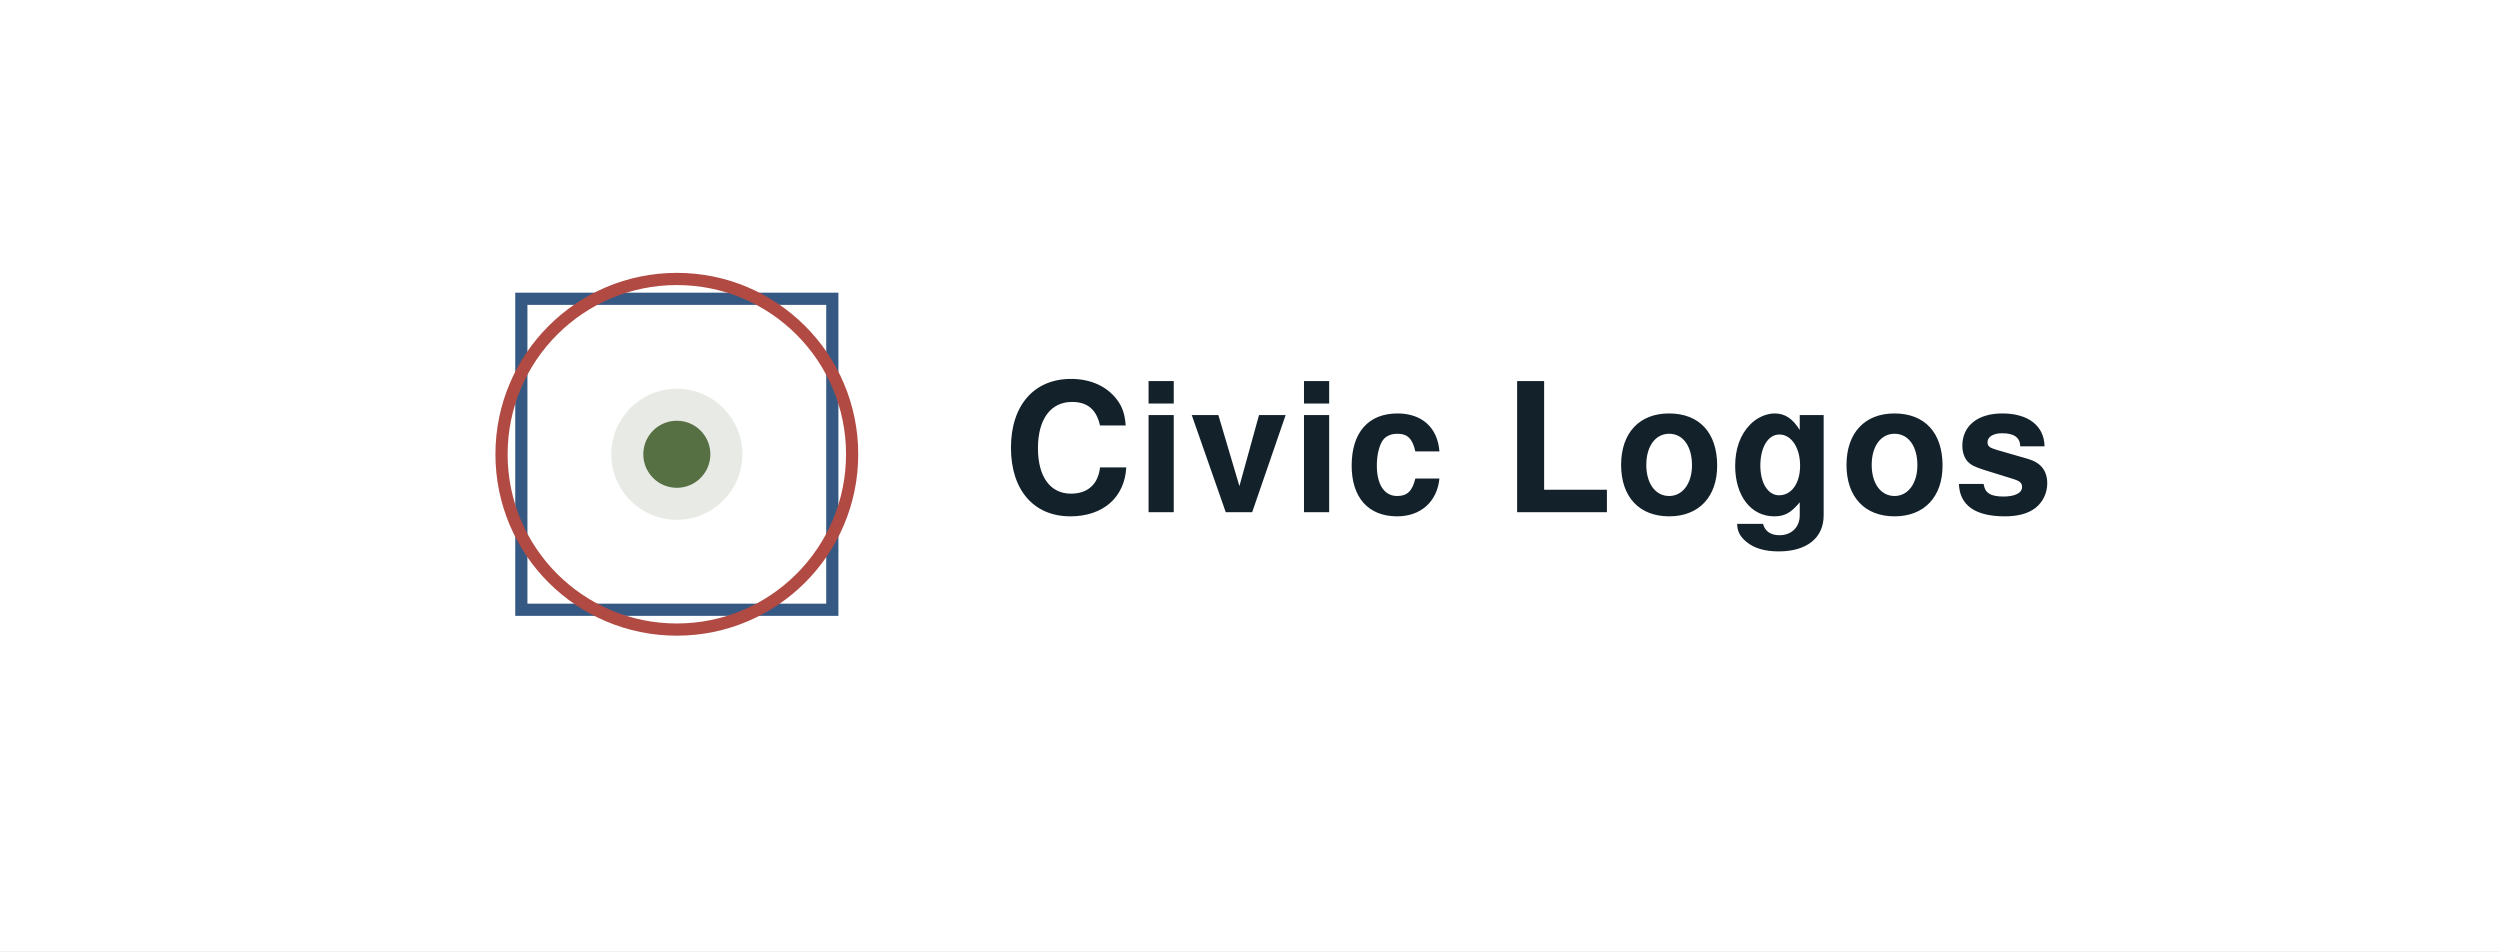
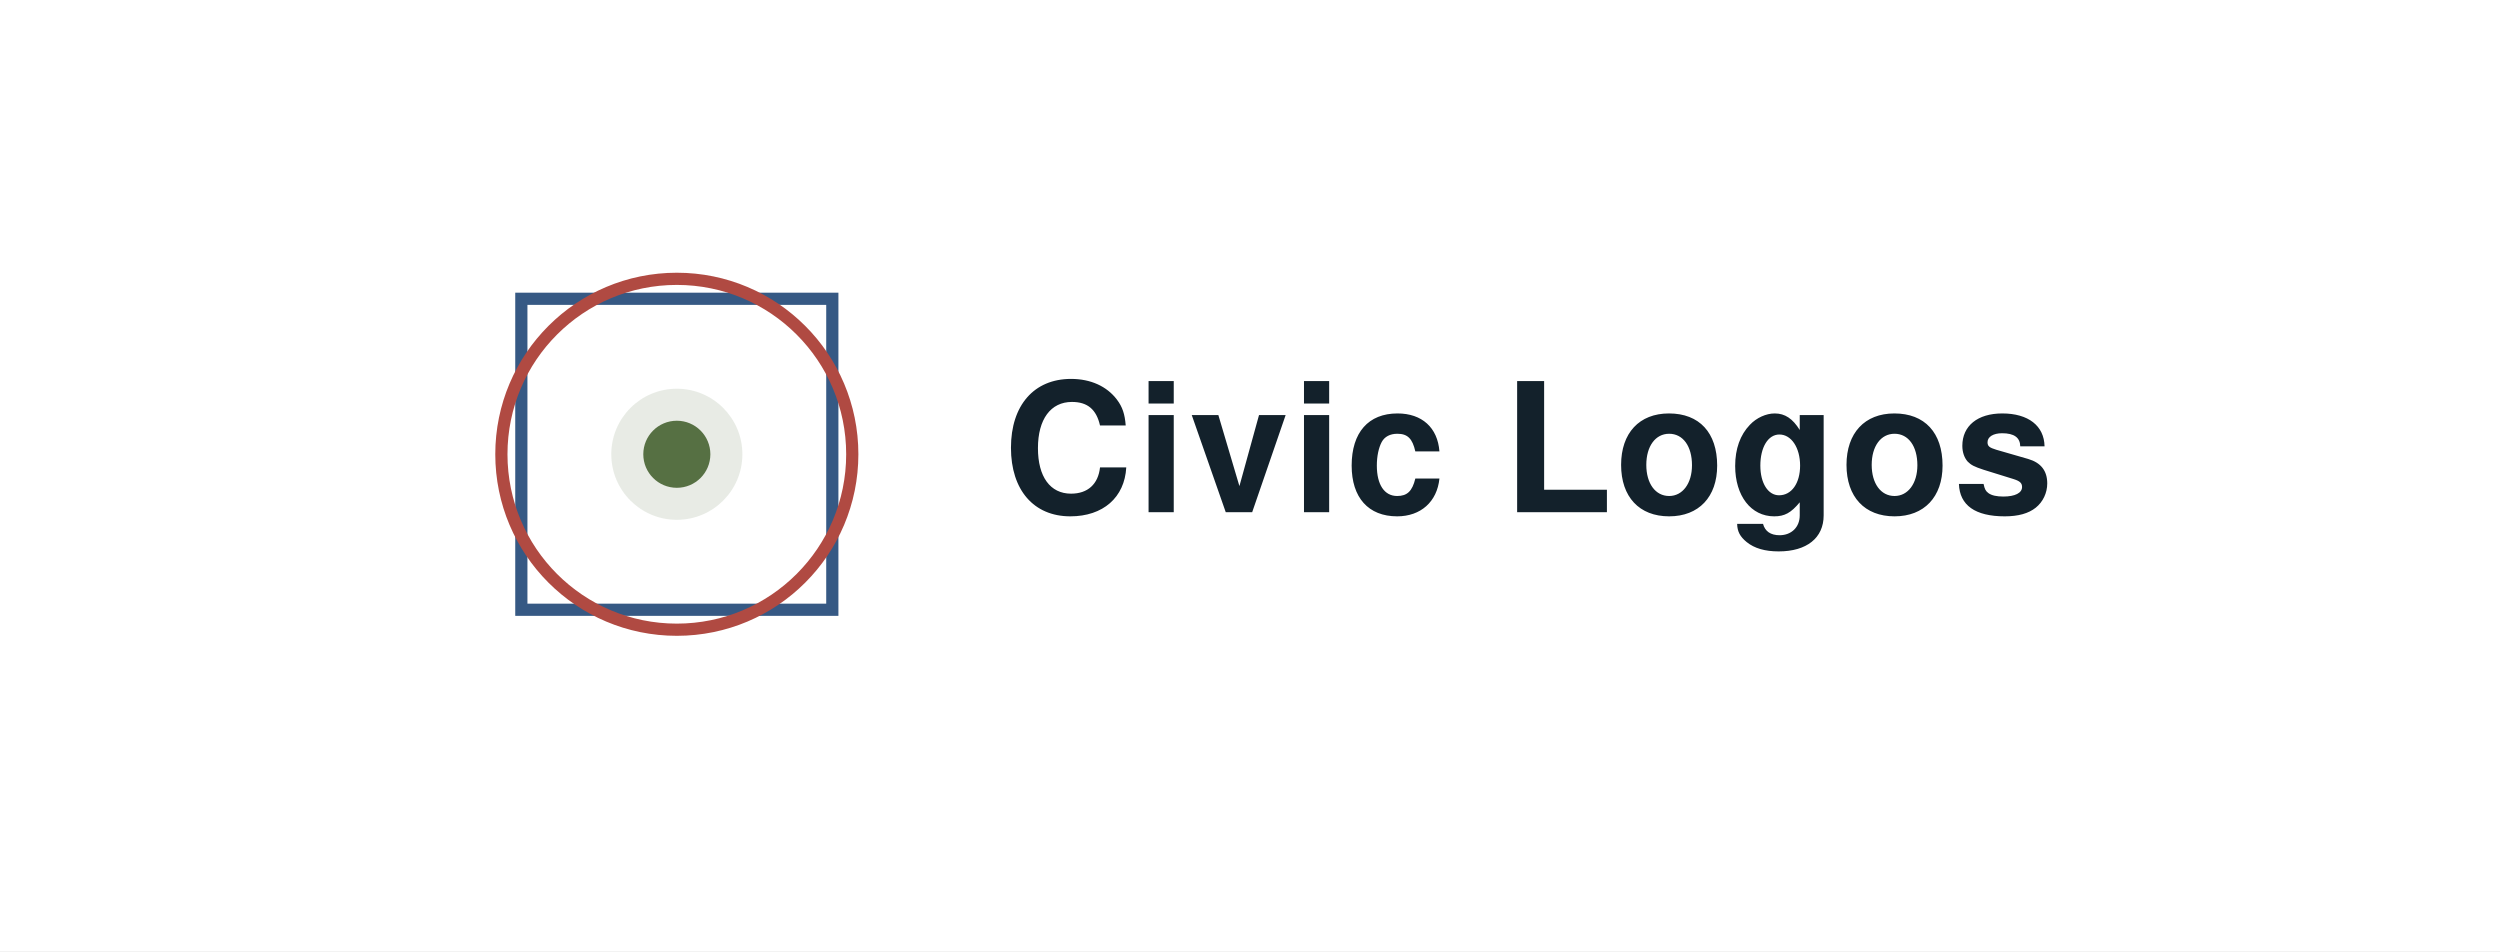
<svg xmlns="http://www.w3.org/2000/svg" width="1640" height="624" viewBox="0 0 1640 624" role="img" aria-labelledby="title desc">
  <rect width="1640" height="624" fill="#ffffff" />
  <g transform="translate(320 174)">
    <g transform="translate(0 0)">
      <rect x="22" y="22" width="204" height="204" fill="none" stroke="#365984" stroke-width="8" />
-       <circle cx="124" cy="124" r="115" fill="none" stroke="#b04a42" stroke-width="8" />
+       <circle cx="124" cy="124" r="115.095" fill="none" stroke="#b04a42" stroke-width="8" />
      <circle cx="124" cy="124" r="22" fill="#567043" />
      <circle cx="124" cy="124" r="43" fill="#567043" opacity="0.14" />
    </g>
    <text x="338" y="162" fill="#13212b" font-family="Helvetica Neue, Helvetica, Arial, sans-serif" font-size="118" font-weight="700" letter-spacing="0.02em">Civic Logos</text>
  </g>
</svg>
